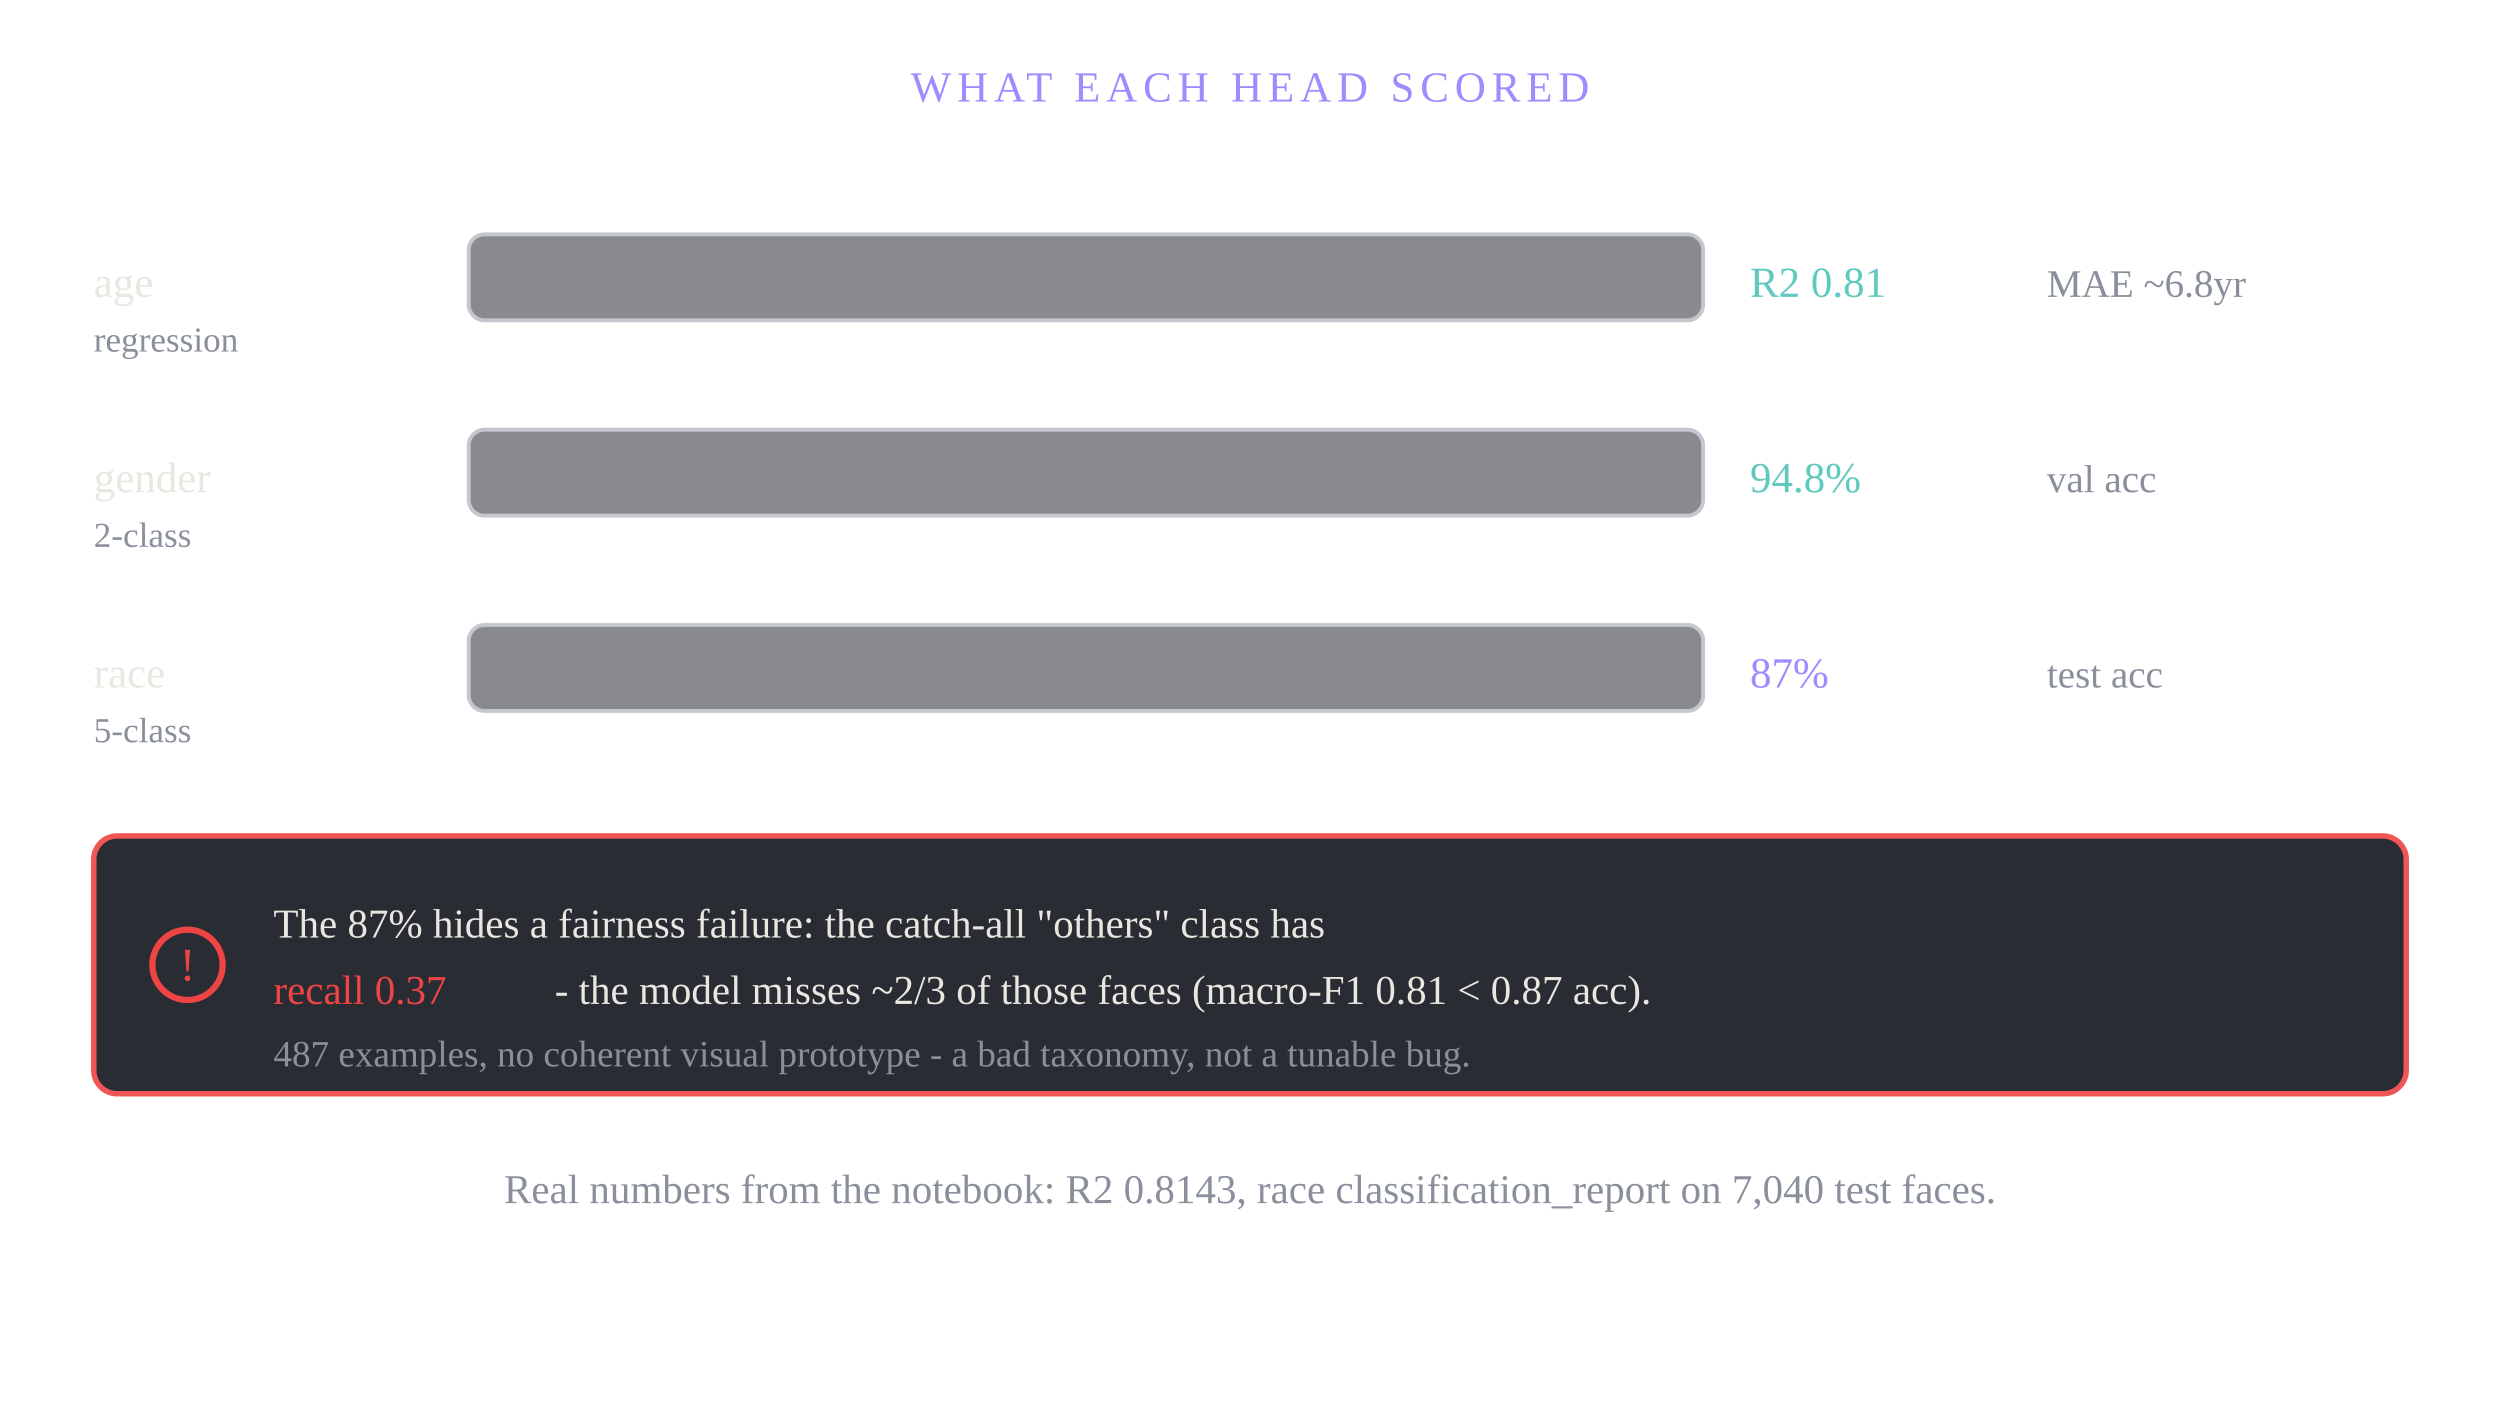
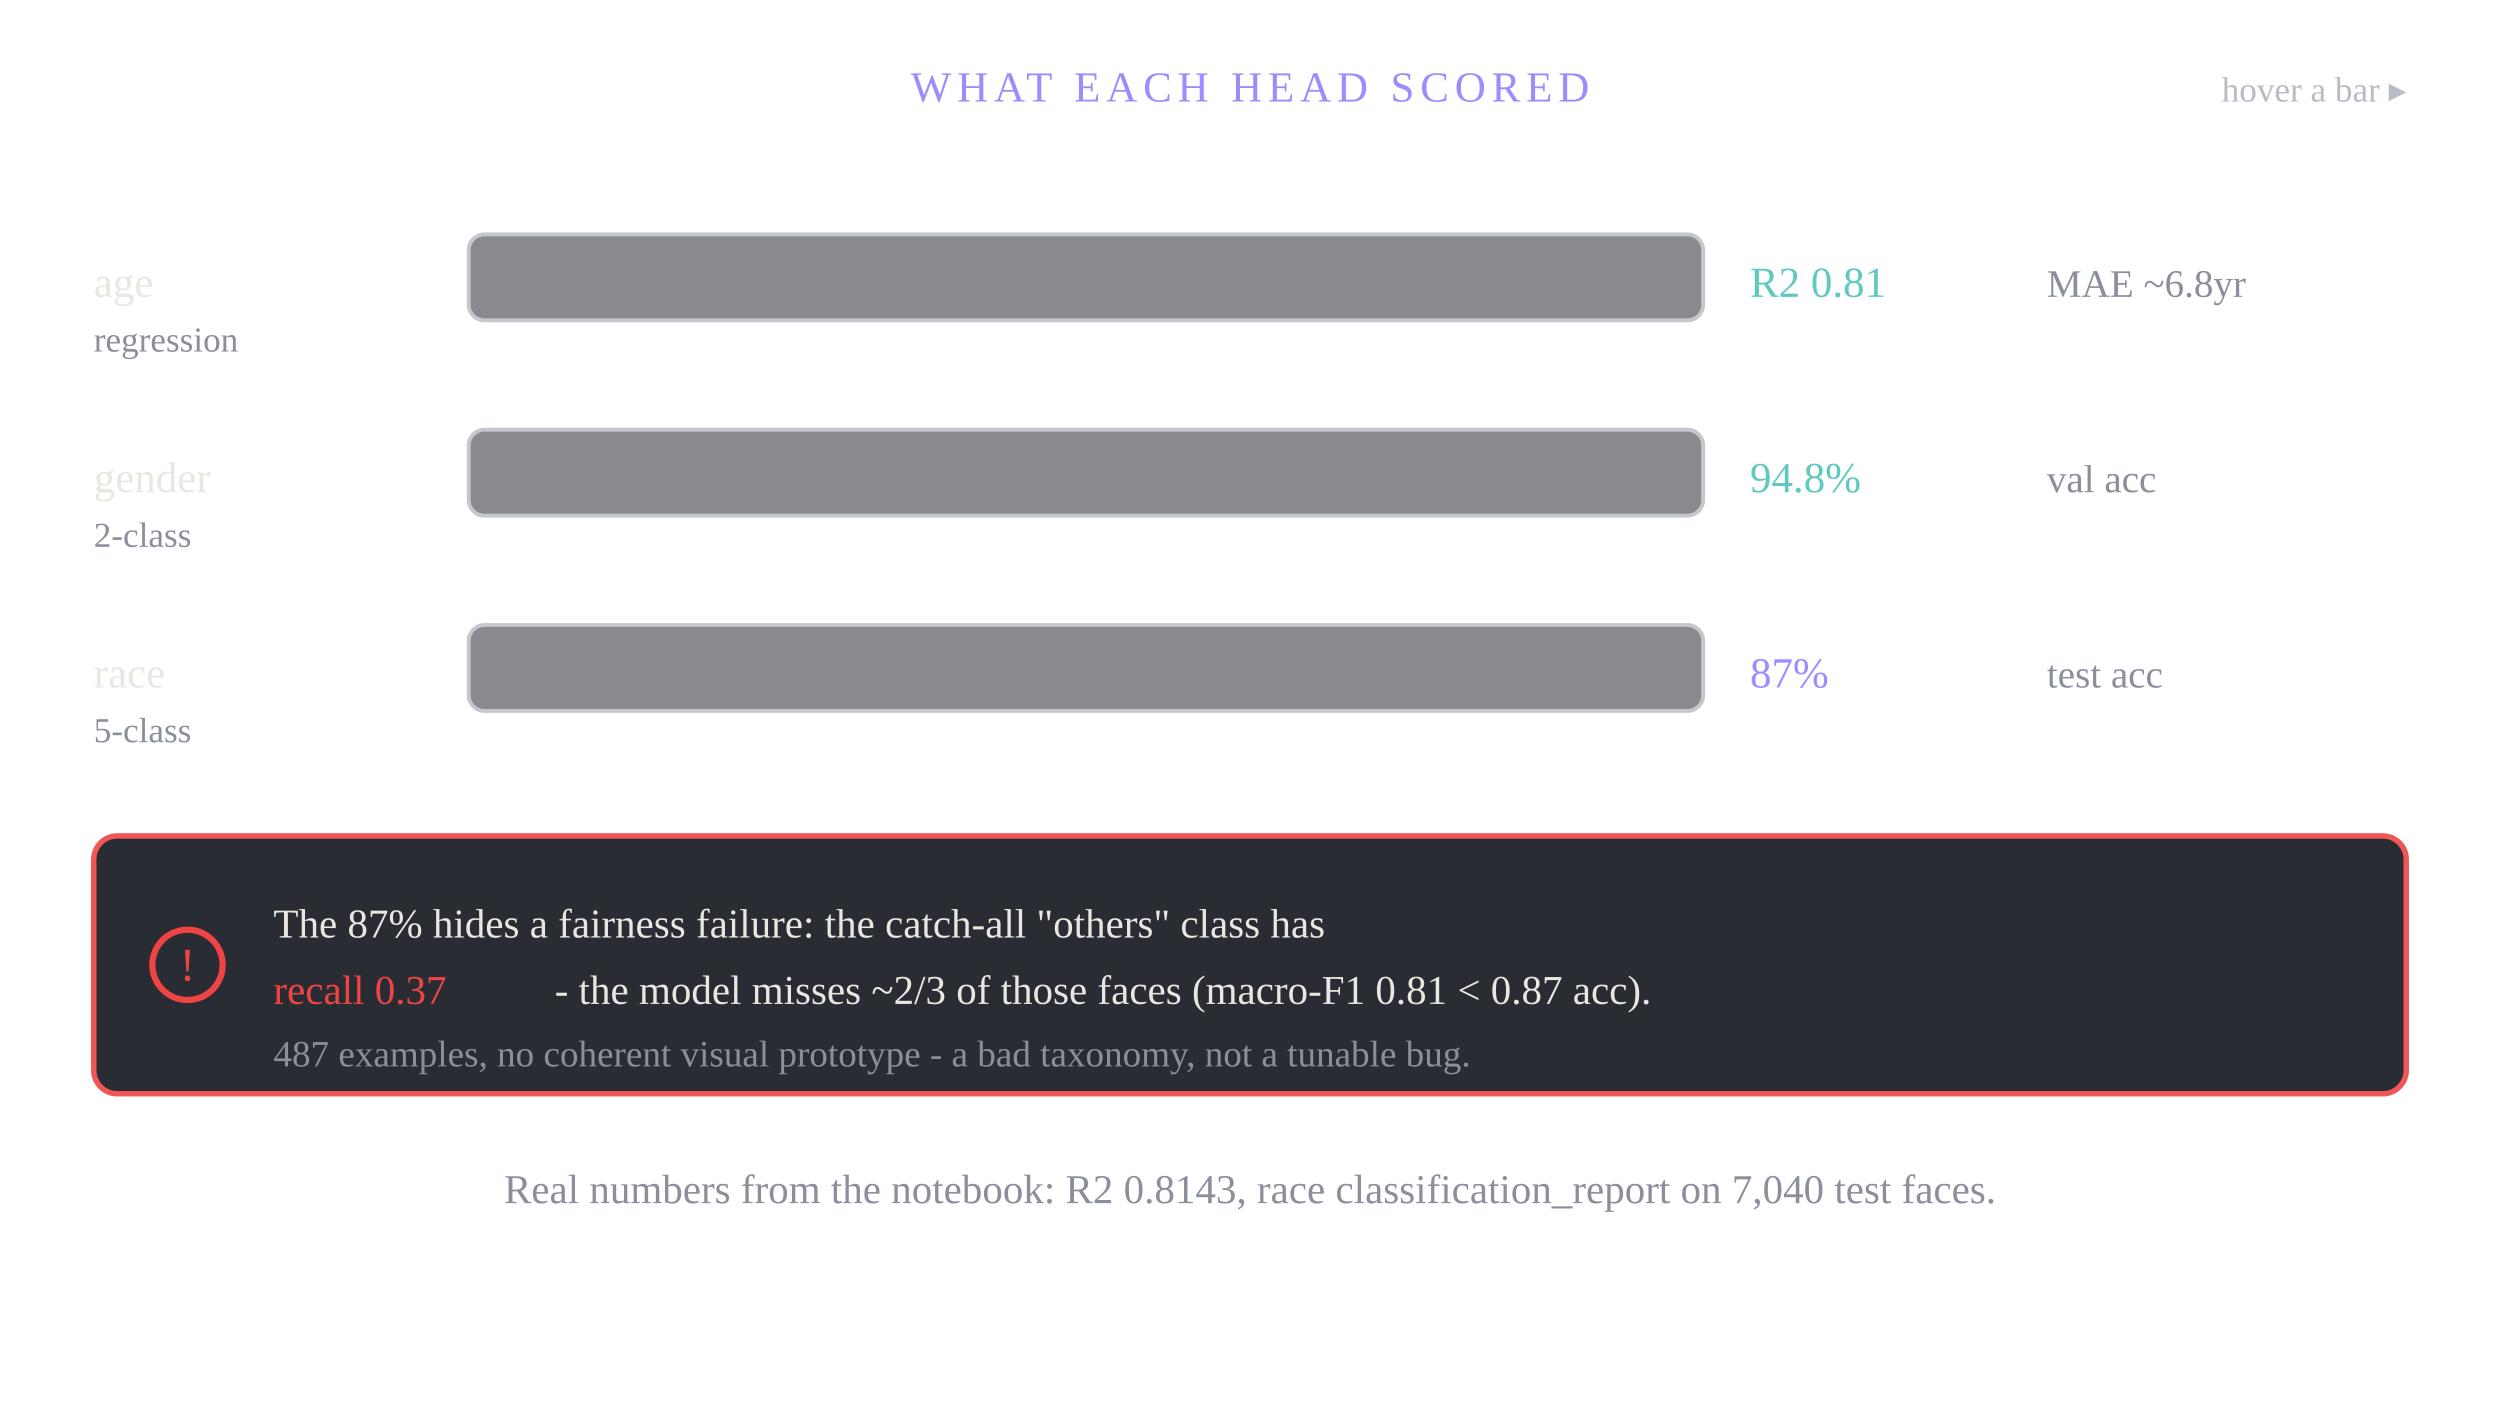
<svg xmlns="http://www.w3.org/2000/svg" viewBox="0 0 640 360" role="img" aria-labelledby="mocr-title mocr-desc">
  <style>
    @keyframes mocr-age { from{width:0} to{width:257px} }
    @keyframes mocr-gen { from{width:0} to{width:299px} }
    @keyframes mocr-rac { from{width:0} to{width:275px} }
    @keyframes mocr-warn { 0%,100%{opacity:0.55} 50%{opacity:1} }
    .mocr-age{animation:mocr-age 1.4s ease-out forwards}
    .mocr-gen{animation:mocr-gen 1.4s ease-out 0.18s forwards;width:0}
    .mocr-rac{animation:mocr-rac 1.4s ease-out 0.36s forwards;width:0}
    .mocr-warn{animation:mocr-warn 2.6s ease-in-out infinite}
+     /* interactive (zero-JS): hover or keyboard-focus a bar to isolate it */
+     .mocr-col{ cursor:pointer; transition:opacity .2s ease; }
+     .mocr-col:focus{ outline:none; }
+     .mocr-hit{ fill:transparent; }
+     svg:hover .mocr-col:not(:hover),
+     svg:focus-within .mocr-col:not(:focus-within){ opacity:.35; }
+     .mocr-col:hover .mocr-fill,
+     .mocr-col:focus-within .mocr-fill{ stroke:var(--color-ink,#e9e7e0); stroke-width:1.5; }
+     .mocr-note{ opacity:0; transition:opacity .18s ease; }
+     .mocr-col:hover .mocr-note,
+     .mocr-col:focus-within .mocr-note{ opacity:1; }
+     .mocr-hint{ opacity:.6; }
+     svg:hover .mocr-hint,
+     svg:focus-within .mocr-hint{ opacity:0; transition:opacity .2s ease; }
    @media (prefers-reduced-motion: reduce){ *{animation:none!important} .mocr-age{width:257px} .mocr-gen{width:299px} .mocr-rac{width:275px} .mocr-warn{opacity:0.9} }
  </style>
  <g style="font-family: var(--font-mono,'IBM Plex Mono',ui-monospace,monospace)" fill="var(--color-ink,#e9e7e0)" font-size="12">
    <text x="320" y="26" text-anchor="middle" font-size="11" letter-spacing="1.5" fill="var(--color-q1,#9d8cff)">WHAT EACH HEAD SCORED</text>
-     <text x="24" y="76" font-size="11">age</text>
-     <text x="24" y="90" font-size="9" fill="var(--color-muted,#8a8f9c)">regression</text>
-     <rect x="120" y="60" width="316" height="22" rx="4" fill="var(--color-surface,#12151d)" stroke="var(--color-muted,#8a8f9c)" stroke-width="1" opacity="0.5" />
-     <rect class="mocr-age" x="120" y="60" height="22" rx="4" fill="var(--color-q0,#5fc9bf)" opacity="0.85" />
-     <text x="448" y="76" font-size="11" fill="var(--color-q0,#5fc9bf)">R2 0.81</text>
-     <text x="524" y="76" font-size="10" fill="var(--color-muted,#8a8f9c)">MAE ~6.8yr</text>
-     <text x="24" y="126" font-size="11">gender</text>
-     <text x="24" y="140" font-size="9" fill="var(--color-muted,#8a8f9c)">2-class</text>
-     <rect x="120" y="110" width="316" height="22" rx="4" fill="var(--color-surface,#12151d)" stroke="var(--color-muted,#8a8f9c)" stroke-width="1" opacity="0.5" />
-     <rect class="mocr-gen" x="120" y="110" height="22" rx="4" fill="var(--color-q0,#5fc9bf)" opacity="0.85" />
-     <text x="448" y="126" font-size="11" fill="var(--color-q0,#5fc9bf)">94.8%</text>
-     <text x="524" y="126" font-size="10" fill="var(--color-muted,#8a8f9c)">val acc</text>
-     <text x="24" y="176" font-size="11">race</text>
-     <text x="24" y="190" font-size="9" fill="var(--color-muted,#8a8f9c)">5-class</text>
-     <rect x="120" y="160" width="316" height="22" rx="4" fill="var(--color-surface,#12151d)" stroke="var(--color-muted,#8a8f9c)" stroke-width="1" opacity="0.5" />
-     <rect class="mocr-rac" x="120" y="160" height="22" rx="4" fill="var(--color-q1,#9d8cff)" opacity="0.85" />
-     <text x="448" y="176" font-size="11" fill="var(--color-q1,#9d8cff)">87%</text>
-     <text x="524" y="176" font-size="10" fill="var(--color-muted,#8a8f9c)">test acc</text>
+     <text class="mocr-hint" x="616" y="26" text-anchor="end" font-size="9" fill="var(--color-muted,#8a8f9c)">hover a bar ▸</text>
+     <g class="mocr-col" tabindex="0" role="group" aria-label="Age regression: R-squared 0.8143, mean absolute error about 6.8 years">
+       <rect class="mocr-hit" x="24" y="56" width="592" height="30" />
+       <text x="24" y="76" font-size="11">age</text>
+       <text x="24" y="90" font-size="9" fill="var(--color-muted,#8a8f9c)">regression</text>
+       <rect x="120" y="60" width="316" height="22" rx="4" fill="var(--color-surface,#12151d)" stroke="var(--color-muted,#8a8f9c)" stroke-width="1" opacity="0.5" />
+       <rect class="mocr-age mocr-fill" x="120" y="60" height="22" rx="4" fill="var(--color-q0,#5fc9bf)" opacity="0.85" />
+       <text x="448" y="76" font-size="11" fill="var(--color-q0,#5fc9bf)">R2 0.81</text>
+       <text x="524" y="76" font-size="10" fill="var(--color-muted,#8a8f9c)">MAE ~6.8yr</text>
+       <text class="mocr-note" x="120" y="100" font-size="9.5" fill="var(--color-q0,#5fc9bf)">age · R² 0.8143 · MAE ~6.8 yr</text>
+     </g>
+     <g class="mocr-col" tabindex="0" role="group" aria-label="Gender 2-class: 94.8 percent validation accuracy">
+       <rect class="mocr-hit" x="24" y="106" width="592" height="30" />
+       <text x="24" y="126" font-size="11">gender</text>
+       <text x="24" y="140" font-size="9" fill="var(--color-muted,#8a8f9c)">2-class</text>
+       <rect x="120" y="110" width="316" height="22" rx="4" fill="var(--color-surface,#12151d)" stroke="var(--color-muted,#8a8f9c)" stroke-width="1" opacity="0.5" />
+       <rect class="mocr-gen mocr-fill" x="120" y="110" height="22" rx="4" fill="var(--color-q0,#5fc9bf)" opacity="0.85" />
+       <text x="448" y="126" font-size="11" fill="var(--color-q0,#5fc9bf)">94.8%</text>
+       <text x="524" y="126" font-size="10" fill="var(--color-muted,#8a8f9c)">val acc</text>
+       <text class="mocr-note" x="120" y="150" font-size="9.5" fill="var(--color-q0,#5fc9bf)">gender · 94.8% validation accuracy</text>
+     </g>
+     <g class="mocr-col" tabindex="0" role="group" aria-label="Race 5-class: 87 percent test accuracy, macro-F1 0.81">
+       <rect class="mocr-hit" x="24" y="156" width="592" height="30" />
+       <text x="24" y="176" font-size="11">race</text>
+       <text x="24" y="190" font-size="9" fill="var(--color-muted,#8a8f9c)">5-class</text>
+       <rect x="120" y="160" width="316" height="22" rx="4" fill="var(--color-surface,#12151d)" stroke="var(--color-muted,#8a8f9c)" stroke-width="1" opacity="0.5" />
+       <rect class="mocr-rac mocr-fill" x="120" y="160" height="22" rx="4" fill="var(--color-q1,#9d8cff)" opacity="0.85" />
+       <text x="448" y="176" font-size="11" fill="var(--color-q1,#9d8cff)">87%</text>
+       <text x="524" y="176" font-size="10" fill="var(--color-muted,#8a8f9c)">test acc</text>
+       <text class="mocr-note" x="120" y="200" font-size="9.5" fill="var(--color-q1,#9d8cff)">race · 87% test acc · macro-F1 0.81</text>
+     </g>
    <rect x="24" y="214" width="592" height="66" rx="6" fill="var(--color-surface,#12151d)" stroke="var(--color-error,#ef4444)" stroke-width="1.4" opacity="0.9" />
    <circle class="mocr-warn" cx="48" cy="247" r="9" fill="none" stroke="var(--color-error,#ef4444)" stroke-width="1.6" />
    <text x="48" y="251" text-anchor="middle" font-size="12" fill="var(--color-error,#ef4444)">!</text>
    <text x="70" y="240" font-size="10.5" fill="var(--color-ink,#e9e7e0)">The 87% hides a fairness failure: the catch-all "others" class has</text>
    <text x="70" y="257" font-size="10.5" fill="var(--color-error,#ef4444)">recall 0.37</text>
    <text x="142" y="257" font-size="10.5" fill="var(--color-ink,#e9e7e0)">- the model misses ~2/3 of those faces (macro-F1 0.81 &lt; 0.87 acc).</text>
    <text x="70" y="273" font-size="9.5" fill="var(--color-muted,#8a8f9c)">487 examples, no coherent visual prototype - a bad taxonomy, not a tunable bug.</text>
    <text x="320" y="308" text-anchor="middle" font-size="10.5" fill="var(--color-muted,#8a8f9c)">Real numbers from the notebook: R2 0.8143, race classification_report on 7,040 test faces.</text>
  </g>
</svg>
